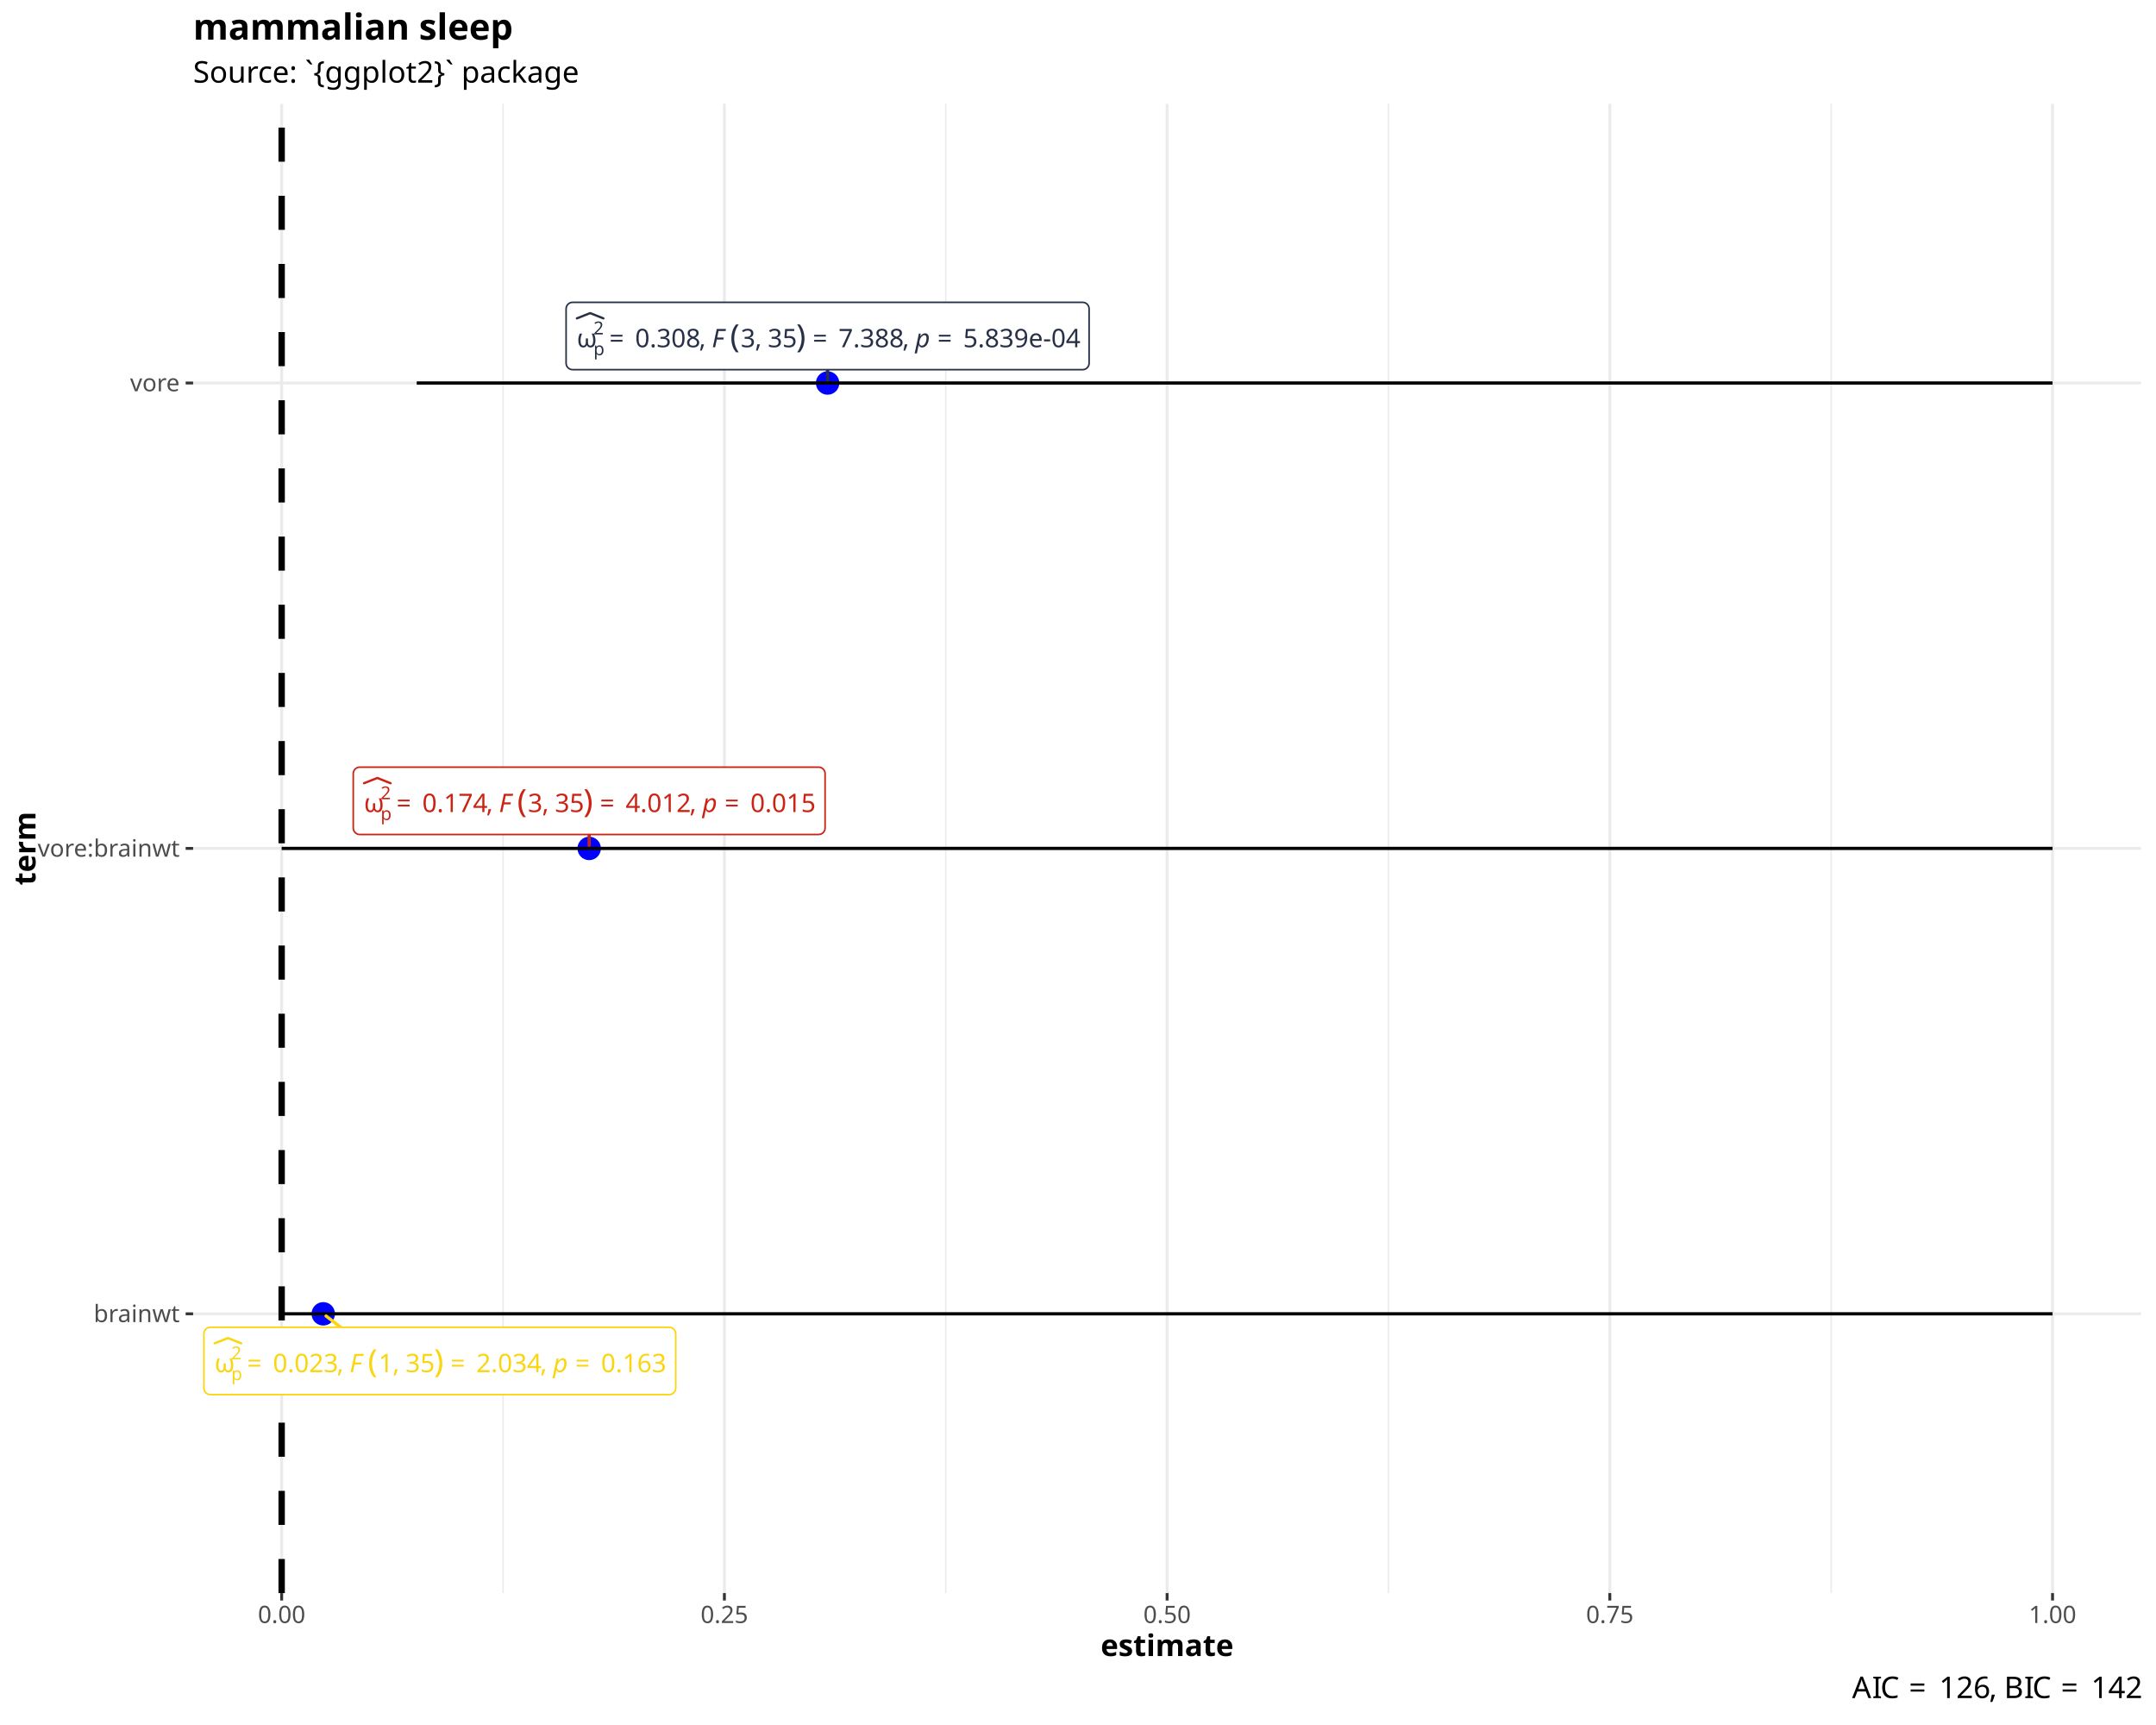
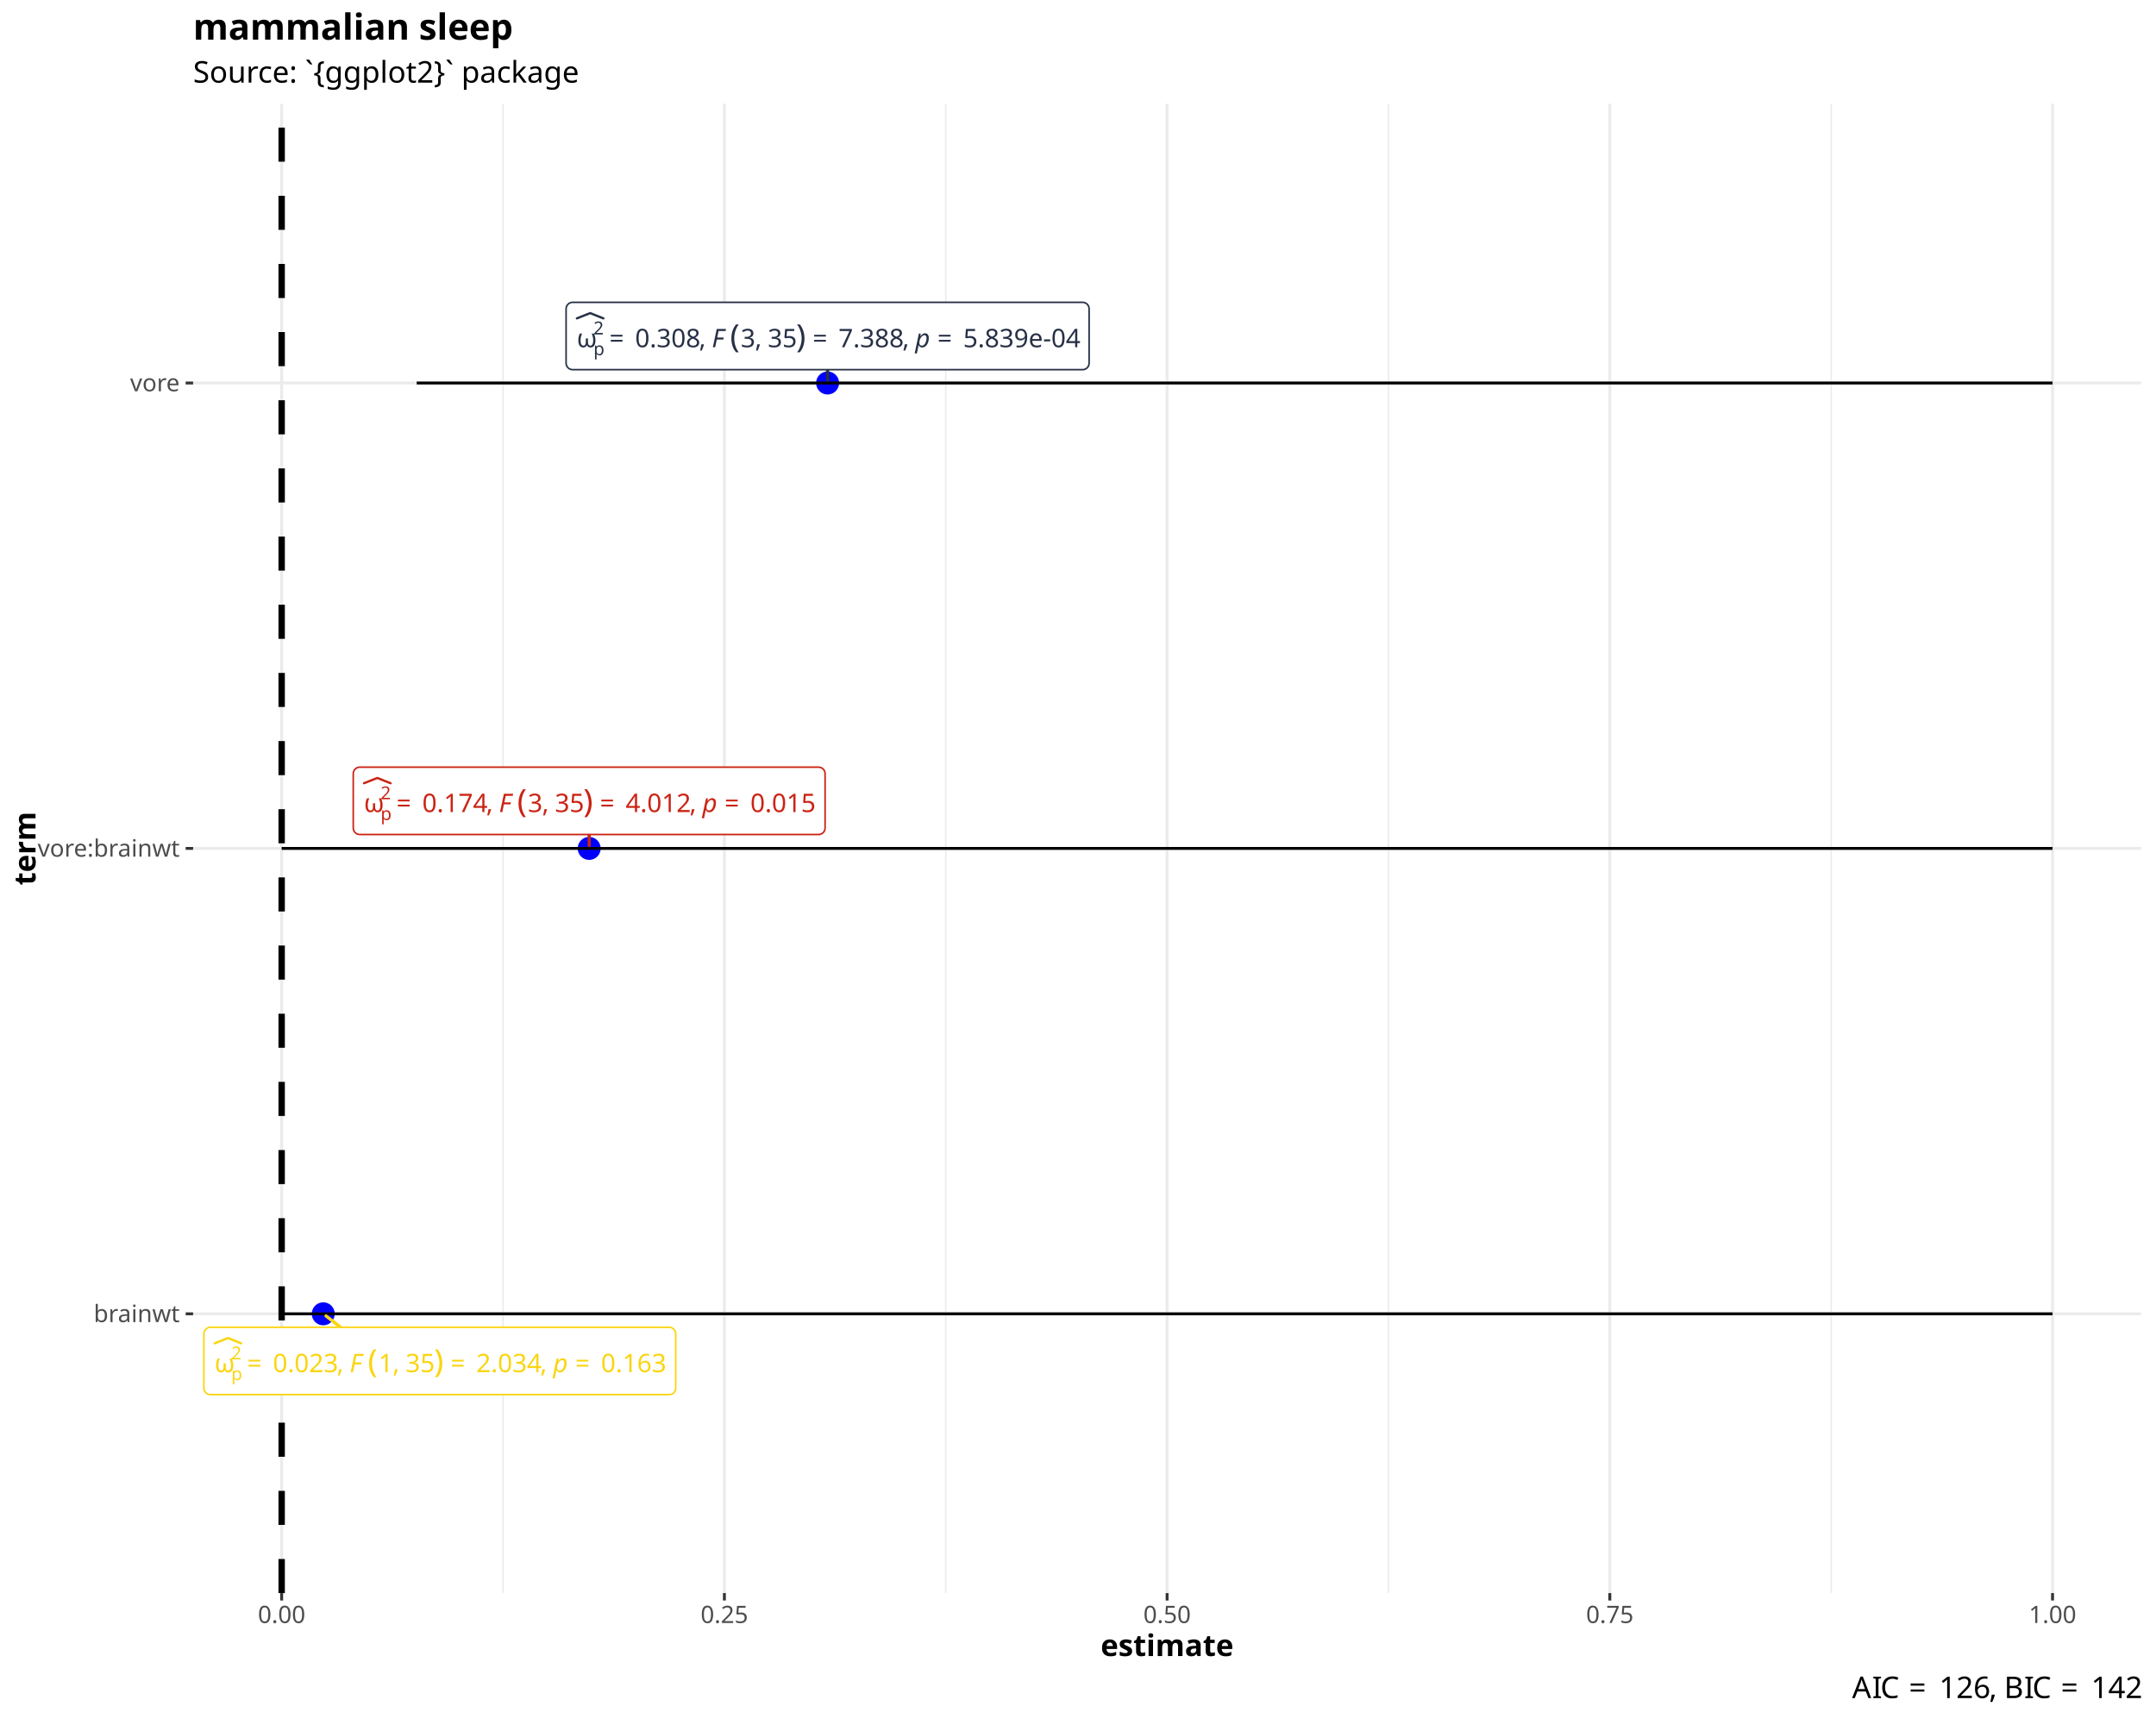
<svg xmlns="http://www.w3.org/2000/svg" class="svglite" data-engine-version="2.0" width="720.00pt" height="576.00pt" viewBox="0 0 720.00 576.00">
  <defs>
    <style type="text/css">
    .svglite line, .svglite polyline, .svglite polygon, .svglite path, .svglite rect, .svglite circle {
      fill: none;
      stroke: #000000;
      stroke-linecap: round;
      stroke-linejoin: round;
      stroke-miterlimit: 10.00;
    }
  </style>
  </defs>
  <rect width="100%" height="100%" style="stroke: none; fill: #FFFFFF;" />
  <defs>
    <clipPath id="cpMC4wMHw3MjAuMDB8MC4wMHw1NzYuMDA=">
      <rect x="0.00" y="0.00" width="720.00" height="576.00" />
    </clipPath>
  </defs>
  <g clip-path="url(#cpMC4wMHw3MjAuMDB8MC4wMHw1NzYuMDA=)">
    <rect x="0.00" y="0.00" width="720.00" height="576.00" style="stroke-width: 0.97; stroke: #FFFFFF; fill: #FFFFFF;" />
  </g>
  <defs>
    <clipPath id="cpNjQuNDl8NzE1LjAyfDM0LjY1fDUzMS45NQ==">
      <rect x="64.49" y="34.65" width="650.53" height="497.30" />
    </clipPath>
  </defs>
  <g clip-path="url(#cpNjQuNDl8NzE1LjAyfDM0LjY1fDUzMS45NQ==)">
    <rect x="64.49" y="34.65" width="650.53" height="497.30" style="stroke-width: 0.97; stroke: none; fill: #FFFFFF;" />
    <polyline points="167.99,531.95 167.99,34.65 " style="stroke-width: 0.48; stroke: #EBEBEB; stroke-linecap: butt;" />
    <polyline points="315.83,531.95 315.83,34.65 " style="stroke-width: 0.48; stroke: #EBEBEB; stroke-linecap: butt;" />
    <polyline points="463.68,531.95 463.68,34.65 " style="stroke-width: 0.48; stroke: #EBEBEB; stroke-linecap: butt;" />
    <polyline points="611.53,531.95 611.53,34.65 " style="stroke-width: 0.48; stroke: #EBEBEB; stroke-linecap: butt;" />
    <polyline points="64.49,438.70 715.02,438.70 " style="stroke-width: 0.97; stroke: #EBEBEB; stroke-linecap: butt;" />
    <polyline points="64.49,283.30 715.02,283.30 " style="stroke-width: 0.97; stroke: #EBEBEB; stroke-linecap: butt;" />
    <polyline points="64.49,127.89 715.02,127.89 " style="stroke-width: 0.97; stroke: #EBEBEB; stroke-linecap: butt;" />
    <polyline points="94.06,531.95 94.06,34.65 " style="stroke-width: 0.97; stroke: #EBEBEB; stroke-linecap: butt;" />
    <polyline points="241.91,531.95 241.91,34.65 " style="stroke-width: 0.97; stroke: #EBEBEB; stroke-linecap: butt;" />
    <polyline points="389.76,531.95 389.76,34.65 " style="stroke-width: 0.97; stroke: #EBEBEB; stroke-linecap: butt;" />
    <polyline points="537.60,531.95 537.60,34.65 " style="stroke-width: 0.97; stroke: #EBEBEB; stroke-linecap: butt;" />
    <polyline points="685.45,531.95 685.45,34.65 " style="stroke-width: 0.97; stroke: #EBEBEB; stroke-linecap: butt;" />
-     <circle cx="107.95" cy="438.70" r="3.56" style="stroke-width: 0.71; stroke: #0000FF; fill: #0000FF;" />
-     <circle cx="196.76" cy="283.30" r="3.56" style="stroke-width: 0.71; stroke: #0000FF; fill: #0000FF;" />
-     <circle cx="276.38" cy="127.89" r="3.56" style="stroke-width: 0.71; stroke: #0000FF; fill: #0000FF;" />
-     <polyline points="685.45,438.70 685.45,438.70 " style="stroke-width: 1.07; stroke-linecap: butt;" />
-     <polyline points="685.45,438.70 94.06,438.70 " style="stroke-width: 1.07; stroke-linecap: butt;" />
-     <polyline points="94.06,438.70 94.06,438.70 " style="stroke-width: 1.07; stroke-linecap: butt;" />
-     <polyline points="685.45,283.30 685.45,283.30 " style="stroke-width: 1.07; stroke-linecap: butt;" />
-     <polyline points="685.45,283.30 94.06,283.30 " style="stroke-width: 1.07; stroke-linecap: butt;" />
-     <polyline points="94.06,283.30 94.06,283.30 " style="stroke-width: 1.07; stroke-linecap: butt;" />
-     <polyline points="685.45,127.89 685.45,127.89 " style="stroke-width: 1.07; stroke-linecap: butt;" />
-     <polyline points="685.45,127.89 139.16,127.89 " style="stroke-width: 1.07; stroke-linecap: butt;" />
-     <polyline points="139.16,127.89 139.16,127.89 " style="stroke-width: 1.07; stroke-linecap: butt;" />
+     <circle cx="107.95" cy="438.70" r="3.52" style="stroke-width: 0.64; stroke: #0000FF; fill: #0000FF;" />
+     <circle cx="196.76" cy="283.30" r="3.52" style="stroke-width: 0.64; stroke: #0000FF; fill: #0000FF;" />
+     <circle cx="276.38" cy="127.89" r="3.52" style="stroke-width: 0.64; stroke: #0000FF; fill: #0000FF;" />
+     <polyline points="685.45,438.70 685.45,438.70 " style="stroke-width: 0.97; stroke-linecap: butt;" />
+     <polyline points="685.45,438.70 94.06,438.70 " style="stroke-width: 0.97; stroke-linecap: butt;" />
+     <polyline points="94.06,438.70 94.06,438.70 " style="stroke-width: 0.97; stroke-linecap: butt;" />
+     <polyline points="685.45,283.30 685.45,283.30 " style="stroke-width: 0.97; stroke-linecap: butt;" />
+     <polyline points="685.45,283.30 94.06,283.30 " style="stroke-width: 0.97; stroke-linecap: butt;" />
+     <polyline points="94.06,283.30 94.06,283.30 " style="stroke-width: 0.97; stroke-linecap: butt;" />
+     <polyline points="685.45,127.89 685.45,127.89 " style="stroke-width: 0.97; stroke-linecap: butt;" />
+     <polyline points="685.45,127.89 139.16,127.89 " style="stroke-width: 0.97; stroke-linecap: butt;" />
+     <polyline points="139.16,127.89 139.16,127.89 " style="stroke-width: 0.97; stroke-linecap: butt;" />
    <line x1="94.06" y1="531.95" x2="94.06" y2="34.65" style="stroke-width: 2.13; stroke-dasharray: 11.38,11.38; stroke-linecap: butt;" />
    <line x1="113.76" y1="443.19" x2="108.88" y2="439.42" style="stroke-width: 1.07; stroke: #FAD510;" />
    <line x1="196.76" y1="278.65" x2="196.76" y2="282.29" style="stroke-width: 1.07; stroke: #CB2314;" />
    <line x1="276.38" y1="123.43" x2="276.38" y2="126.88" style="stroke-width: 1.07; stroke: #273046;" />
    <polygon points="70.25,465.68 223.50,465.68 223.41,465.67 223.76,465.66 224.10,465.59 224.42,465.47 224.72,465.29 224.99,465.07 225.22,464.81 225.41,464.52 225.55,464.20 225.63,463.86 225.66,463.52 225.66,463.52 225.66,445.35 225.66,445.35 225.63,445.01 225.55,444.67 225.41,444.35 225.22,444.06 224.99,443.80 224.72,443.58 224.42,443.40 224.10,443.28 223.76,443.21 223.50,443.19 70.25,443.19 70.51,443.21 70.17,443.20 69.82,443.24 69.49,443.34 69.17,443.48 68.89,443.68 68.64,443.92 68.43,444.20 68.27,444.51 68.16,444.84 68.10,445.18 68.09,445.35 68.09,463.52 68.10,463.34 68.10,463.69 68.16,464.03 68.27,464.36 68.43,464.67 68.64,464.95 68.89,465.19 69.17,465.39 69.49,465.54 69.82,465.63 70.17,465.67 " style="stroke-width: 0.53; stroke: #FAD510; fill: #FFFFFF;" />
    <text x="71.69" y="458.19" style="font-size: 8.54px; fill: #FAD510; font-family: sans;" textLength="5.53px" lengthAdjust="spacingAndGlyphs">ω</text>
    <text x="77.22" y="460.84" style="font-size: 5.98px; fill: #FAD510; font-family: sans;" textLength="3.32px" lengthAdjust="spacingAndGlyphs">p</text>
    <text x="77.22" y="453.91" style="font-size: 5.98px; fill: #FAD510; font-family: sans;" textLength="3.32px" lengthAdjust="spacingAndGlyphs">2</text>
    <polyline points="71.69,448.56 76.12,446.79 80.55,448.56 " style="stroke-width: 0.75; stroke: #FAD510;" />
    <text x="82.52" y="458.19" style="font-size: 8.54px; fill: #FAD510; font-family: sans;" textLength="6.63px" lengthAdjust="spacingAndGlyphs">=</text>
    <text x="91.13" y="458.19" style="font-size: 8.54px; fill: #FAD510; font-family: sans;" textLength="21.36px" lengthAdjust="spacingAndGlyphs">0.023</text>
    <text x="112.49" y="458.19" style="font-size: 8.54px; fill: #FAD510; font-family: sans;" textLength="2.14px" lengthAdjust="spacingAndGlyphs">,</text>
    <text x="114.62" y="458.19" style="font-size: 8.54px; fill: #FAD510; font-family: sans;" textLength="2.14px" lengthAdjust="spacingAndGlyphs"> </text>
    <text x="116.76" y="458.19" style="font-size: 8.54px; font-style: italic; fill: #FAD510; font-family: sans;" textLength="5.21px" lengthAdjust="spacingAndGlyphs">F</text>
    <text x="122.85" y="458.19" style="font-size: 10.67px; fill: #FAD510; font-family: sans;" textLength="3.55px" lengthAdjust="spacingAndGlyphs">(</text>
    <text x="126.41" y="458.19" style="font-size: 8.54px; fill: #FAD510; font-family: sans;" textLength="4.75px" lengthAdjust="spacingAndGlyphs">1</text>
    <text x="131.15" y="458.19" style="font-size: 8.54px; fill: #FAD510; font-family: sans;" textLength="2.14px" lengthAdjust="spacingAndGlyphs">,</text>
    <text x="133.29" y="458.19" style="font-size: 8.54px; fill: #FAD510; font-family: sans;" textLength="2.14px" lengthAdjust="spacingAndGlyphs"> </text>
    <text x="135.43" y="458.19" style="font-size: 8.54px; fill: #FAD510; font-family: sans;" textLength="9.50px" lengthAdjust="spacingAndGlyphs">35</text>
    <text x="144.92" y="458.19" style="font-size: 10.67px; fill: #FAD510; font-family: sans;" textLength="3.55px" lengthAdjust="spacingAndGlyphs">)</text>
    <text x="150.44" y="458.19" style="font-size: 8.54px; fill: #FAD510; font-family: sans;" textLength="6.63px" lengthAdjust="spacingAndGlyphs">=</text>
    <text x="159.05" y="458.19" style="font-size: 8.54px; fill: #FAD510; font-family: sans;" textLength="21.36px" lengthAdjust="spacingAndGlyphs">2.034</text>
    <text x="180.41" y="458.19" style="font-size: 8.54px; fill: #FAD510; font-family: sans;" textLength="2.14px" lengthAdjust="spacingAndGlyphs">,</text>
    <text x="182.54" y="458.19" style="font-size: 8.54px; fill: #FAD510; font-family: sans;" textLength="2.14px" lengthAdjust="spacingAndGlyphs"> </text>
    <text x="184.68" y="458.19" style="font-size: 8.54px; font-style: italic; fill: #FAD510; font-family: sans;" textLength="4.75px" lengthAdjust="spacingAndGlyphs">p</text>
    <text x="192.09" y="458.19" style="font-size: 8.54px; fill: #FAD510; font-family: sans;" textLength="6.63px" lengthAdjust="spacingAndGlyphs">=</text>
    <text x="200.70" y="458.19" style="font-size: 8.54px; fill: #FAD510; font-family: sans;" textLength="21.36px" lengthAdjust="spacingAndGlyphs">0.163</text>
    <polygon points="120.13,278.65 273.38,278.65 273.29,278.64 273.64,278.63 273.98,278.56 274.30,278.44 274.61,278.26 274.88,278.04 275.11,277.78 275.29,277.49 275.43,277.17 275.51,276.83 275.54,276.49 275.54,276.49 275.54,258.33 275.54,258.33 275.51,257.98 275.43,257.64 275.29,257.32 275.11,257.03 274.88,256.77 274.61,256.55 274.30,256.37 273.98,256.25 273.64,256.18 273.38,256.17 120.13,256.17 120.39,256.18 120.05,256.17 119.70,256.21 119.37,256.31 119.05,256.46 118.77,256.65 118.52,256.89 118.31,257.17 118.15,257.48 118.04,257.81 117.98,258.15 117.97,258.33 117.97,276.49 117.98,276.31 117.98,276.66 118.04,277.00 118.15,277.33 118.31,277.64 118.52,277.92 118.77,278.16 119.05,278.36 119.37,278.51 119.70,278.60 120.05,278.64 " style="stroke-width: 0.53; stroke: #CB2314; fill: #FFFFFF;" />
    <text x="121.57" y="271.16" style="font-size: 8.54px; fill: #CB2314; font-family: sans;" textLength="5.53px" lengthAdjust="spacingAndGlyphs">ω</text>
    <text x="127.10" y="273.81" style="font-size: 5.98px; fill: #CB2314; font-family: sans;" textLength="3.32px" lengthAdjust="spacingAndGlyphs">p</text>
    <text x="127.10" y="266.88" style="font-size: 5.98px; fill: #CB2314; font-family: sans;" textLength="3.32px" lengthAdjust="spacingAndGlyphs">2</text>
    <polyline points="121.57,261.53 126.00,259.77 130.43,261.53 " style="stroke-width: 0.75; stroke: #CB2314;" />
    <text x="132.40" y="271.16" style="font-size: 8.54px; fill: #CB2314; font-family: sans;" textLength="6.63px" lengthAdjust="spacingAndGlyphs">=</text>
    <text x="141.01" y="271.16" style="font-size: 8.54px; fill: #CB2314; font-family: sans;" textLength="21.36px" lengthAdjust="spacingAndGlyphs">0.174</text>
    <text x="162.37" y="271.16" style="font-size: 8.54px; fill: #CB2314; font-family: sans;" textLength="2.14px" lengthAdjust="spacingAndGlyphs">,</text>
    <text x="164.50" y="271.16" style="font-size: 8.54px; fill: #CB2314; font-family: sans;" textLength="2.14px" lengthAdjust="spacingAndGlyphs"> </text>
    <text x="166.64" y="271.16" style="font-size: 8.54px; font-style: italic; fill: #CB2314; font-family: sans;" textLength="5.21px" lengthAdjust="spacingAndGlyphs">F</text>
    <text x="172.74" y="271.16" style="font-size: 10.67px; fill: #CB2314; font-family: sans;" textLength="3.55px" lengthAdjust="spacingAndGlyphs">(</text>
    <text x="176.29" y="271.16" style="font-size: 8.54px; fill: #CB2314; font-family: sans;" textLength="4.75px" lengthAdjust="spacingAndGlyphs">3</text>
    <text x="181.04" y="271.16" style="font-size: 8.54px; fill: #CB2314; font-family: sans;" textLength="2.14px" lengthAdjust="spacingAndGlyphs">,</text>
    <text x="183.17" y="271.16" style="font-size: 8.54px; fill: #CB2314; font-family: sans;" textLength="2.14px" lengthAdjust="spacingAndGlyphs"> </text>
    <text x="185.31" y="271.16" style="font-size: 8.54px; fill: #CB2314; font-family: sans;" textLength="9.50px" lengthAdjust="spacingAndGlyphs">35</text>
    <text x="194.80" y="271.16" style="font-size: 10.67px; fill: #CB2314; font-family: sans;" textLength="3.55px" lengthAdjust="spacingAndGlyphs">)</text>
    <text x="200.33" y="271.16" style="font-size: 8.54px; fill: #CB2314; font-family: sans;" textLength="6.63px" lengthAdjust="spacingAndGlyphs">=</text>
    <text x="208.93" y="271.16" style="font-size: 8.54px; fill: #CB2314; font-family: sans;" textLength="21.36px" lengthAdjust="spacingAndGlyphs">4.012</text>
    <text x="230.29" y="271.16" style="font-size: 8.54px; fill: #CB2314; font-family: sans;" textLength="2.14px" lengthAdjust="spacingAndGlyphs">,</text>
    <text x="232.43" y="271.16" style="font-size: 8.54px; fill: #CB2314; font-family: sans;" textLength="2.14px" lengthAdjust="spacingAndGlyphs"> </text>
    <text x="234.56" y="271.16" style="font-size: 8.54px; font-style: italic; fill: #CB2314; font-family: sans;" textLength="4.75px" lengthAdjust="spacingAndGlyphs">p</text>
    <text x="241.97" y="271.16" style="font-size: 8.54px; fill: #CB2314; font-family: sans;" textLength="6.63px" lengthAdjust="spacingAndGlyphs">=</text>
    <text x="250.58" y="271.16" style="font-size: 8.54px; fill: #CB2314; font-family: sans;" textLength="21.36px" lengthAdjust="spacingAndGlyphs">0.015</text>
    <polygon points="191.21,123.43 361.55,123.43 361.46,123.43 361.81,123.42 362.15,123.35 362.47,123.22 362.77,123.05 363.04,122.83 363.27,122.57 363.46,122.28 363.59,121.96 363.68,121.62 363.71,121.27 363.71,121.27 363.71,103.11 363.71,103.11 363.68,102.76 363.59,102.43 363.46,102.11 363.27,101.81 363.04,101.55 362.77,101.33 362.47,101.16 362.15,101.04 361.81,100.97 361.55,100.95 191.21,100.95 191.48,100.97 191.13,100.95 190.78,100.99 190.45,101.09 190.13,101.24 189.85,101.44 189.60,101.68 189.39,101.96 189.23,102.26 189.12,102.59 189.06,102.94 189.05,103.11 189.05,121.27 189.06,121.10 189.06,121.45 189.12,121.79 189.23,122.12 189.39,122.43 189.60,122.70 189.85,122.94 190.13,123.14 190.45,123.29 190.78,123.39 191.13,123.43 " style="stroke-width: 0.53; stroke: #273046; fill: #FFFFFF;" />
    <text x="192.65" y="115.95" style="font-size: 8.54px; fill: #273046; font-family: sans;" textLength="5.53px" lengthAdjust="spacingAndGlyphs">ω</text>
    <text x="198.19" y="118.59" style="font-size: 5.98px; fill: #273046; font-family: sans;" textLength="3.32px" lengthAdjust="spacingAndGlyphs">p</text>
    <text x="198.19" y="111.66" style="font-size: 5.98px; fill: #273046; font-family: sans;" textLength="3.32px" lengthAdjust="spacingAndGlyphs">2</text>
    <polyline points="192.65,106.31 197.08,104.55 201.51,106.31 " style="stroke-width: 0.75; stroke: #273046;" />
    <text x="203.49" y="115.95" style="font-size: 8.54px; fill: #273046; font-family: sans;" textLength="6.63px" lengthAdjust="spacingAndGlyphs">=</text>
    <text x="212.09" y="115.95" style="font-size: 8.54px; fill: #273046; font-family: sans;" textLength="21.36px" lengthAdjust="spacingAndGlyphs">0.308</text>
    <text x="233.45" y="115.95" style="font-size: 8.54px; fill: #273046; font-family: sans;" textLength="2.14px" lengthAdjust="spacingAndGlyphs">,</text>
    <text x="235.59" y="115.95" style="font-size: 8.54px; fill: #273046; font-family: sans;" textLength="2.14px" lengthAdjust="spacingAndGlyphs"> </text>
    <text x="237.72" y="115.95" style="font-size: 8.54px; font-style: italic; fill: #273046; font-family: sans;" textLength="5.21px" lengthAdjust="spacingAndGlyphs">F</text>
    <text x="243.82" y="115.95" style="font-size: 10.67px; fill: #273046; font-family: sans;" textLength="3.55px" lengthAdjust="spacingAndGlyphs">(</text>
    <text x="247.37" y="115.95" style="font-size: 8.54px; fill: #273046; font-family: sans;" textLength="4.75px" lengthAdjust="spacingAndGlyphs">3</text>
    <text x="252.12" y="115.95" style="font-size: 8.54px; fill: #273046; font-family: sans;" textLength="2.14px" lengthAdjust="spacingAndGlyphs">,</text>
    <text x="254.25" y="115.95" style="font-size: 8.54px; fill: #273046; font-family: sans;" textLength="2.14px" lengthAdjust="spacingAndGlyphs"> </text>
    <text x="256.39" y="115.95" style="font-size: 8.54px; fill: #273046; font-family: sans;" textLength="9.50px" lengthAdjust="spacingAndGlyphs">35</text>
    <text x="265.88" y="115.95" style="font-size: 10.67px; fill: #273046; font-family: sans;" textLength="3.55px" lengthAdjust="spacingAndGlyphs">)</text>
    <text x="271.41" y="115.95" style="font-size: 8.54px; fill: #273046; font-family: sans;" textLength="6.63px" lengthAdjust="spacingAndGlyphs">=</text>
    <text x="280.01" y="115.95" style="font-size: 8.54px; fill: #273046; font-family: sans;" textLength="21.36px" lengthAdjust="spacingAndGlyphs">7.388</text>
    <text x="301.37" y="115.95" style="font-size: 8.54px; fill: #273046; font-family: sans;" textLength="2.14px" lengthAdjust="spacingAndGlyphs">,</text>
    <text x="303.51" y="115.95" style="font-size: 8.54px; fill: #273046; font-family: sans;" textLength="2.14px" lengthAdjust="spacingAndGlyphs"> </text>
    <text x="305.64" y="115.95" style="font-size: 8.54px; font-style: italic; fill: #273046; font-family: sans;" textLength="4.75px" lengthAdjust="spacingAndGlyphs">p</text>
    <text x="313.05" y="115.95" style="font-size: 8.54px; fill: #273046; font-family: sans;" textLength="6.63px" lengthAdjust="spacingAndGlyphs">=</text>
    <text x="321.66" y="115.95" style="font-size: 8.54px; fill: #273046; font-family: sans;" textLength="38.45px" lengthAdjust="spacingAndGlyphs">5.839e-04</text>
  </g>
  <g clip-path="url(#cpMC4wMHw3MjAuMDB8MC4wMHw1NzYuMDA=)">
    <text x="60.01" y="441.46" text-anchor="end" style="font-size: 8.00px; fill: #4D4D4D; font-family: sans;" textLength="25.79px" lengthAdjust="spacingAndGlyphs">brainwt</text>
    <text x="60.01" y="286.05" text-anchor="end" style="font-size: 8.00px; fill: #4D4D4D; font-family: sans;" textLength="43.58px" lengthAdjust="spacingAndGlyphs">vore:brainwt</text>
    <text x="60.01" y="130.65" text-anchor="end" style="font-size: 8.00px; fill: #4D4D4D; font-family: sans;" textLength="15.57px" lengthAdjust="spacingAndGlyphs">vore</text>
    <polyline points="62.00,438.70 64.49,438.70 " style="stroke-width: 0.97; stroke: #333333; stroke-linecap: butt;" />
    <polyline points="62.00,283.30 64.49,283.30 " style="stroke-width: 0.97; stroke: #333333; stroke-linecap: butt;" />
    <polyline points="62.00,127.89 64.49,127.89 " style="stroke-width: 0.97; stroke: #333333; stroke-linecap: butt;" />
    <polyline points="94.06,534.44 94.06,531.95 " style="stroke-width: 0.97; stroke: #333333; stroke-linecap: butt;" />
    <polyline points="241.91,534.44 241.91,531.95 " style="stroke-width: 0.97; stroke: #333333; stroke-linecap: butt;" />
    <polyline points="389.76,534.44 389.76,531.95 " style="stroke-width: 0.97; stroke: #333333; stroke-linecap: butt;" />
    <polyline points="537.60,534.44 537.60,531.95 " style="stroke-width: 0.97; stroke: #333333; stroke-linecap: butt;" />
    <polyline points="685.45,534.44 685.45,531.95 " style="stroke-width: 0.97; stroke: #333333; stroke-linecap: butt;" />
    <text x="94.06" y="541.94" text-anchor="middle" style="font-size: 8.00px; fill: #4D4D4D; font-family: sans;" textLength="15.57px" lengthAdjust="spacingAndGlyphs">0.00</text>
    <text x="241.91" y="541.94" text-anchor="middle" style="font-size: 8.00px; fill: #4D4D4D; font-family: sans;" textLength="15.57px" lengthAdjust="spacingAndGlyphs">0.25</text>
    <text x="389.76" y="541.94" text-anchor="middle" style="font-size: 8.00px; fill: #4D4D4D; font-family: sans;" textLength="15.57px" lengthAdjust="spacingAndGlyphs">0.50</text>
    <text x="537.60" y="541.94" text-anchor="middle" style="font-size: 8.00px; fill: #4D4D4D; font-family: sans;" textLength="15.57px" lengthAdjust="spacingAndGlyphs">0.75</text>
    <text x="685.45" y="541.94" text-anchor="middle" style="font-size: 8.00px; fill: #4D4D4D; font-family: sans;" textLength="15.57px" lengthAdjust="spacingAndGlyphs">1.00</text>
    <text x="389.76" y="552.97" text-anchor="middle" style="font-size: 10.00px; font-weight: bold; font-family: sans;" textLength="37.80px" lengthAdjust="spacingAndGlyphs">estimate</text>
    <text transform="translate(11.86,283.30) rotate(-90)" text-anchor="middle" style="font-size: 10.00px; font-weight: bold; font-family: sans;" textLength="20.00px" lengthAdjust="spacingAndGlyphs">term</text>
    <text x="64.49" y="27.59" style="font-size: 10.00px; font-family: sans;" textLength="124.00px" lengthAdjust="spacingAndGlyphs">Source: `{ggplot2}` package</text>
    <text x="64.49" y="13.24" style="font-size: 12.00px; font-weight: bold; font-family: sans;" textLength="94.05px" lengthAdjust="spacingAndGlyphs">mammalian sleep</text>
    <text x="618.51" y="567.01" style="font-size: 10.00px; font-family: sans;" textLength="6.67px" lengthAdjust="spacingAndGlyphs">A</text>
    <text x="625.18" y="567.01" style="font-size: 10.00px; font-family: sans;" textLength="2.78px" lengthAdjust="spacingAndGlyphs">I</text>
    <text x="627.96" y="567.01" style="font-size: 10.00px; font-family: sans;" textLength="7.22px" lengthAdjust="spacingAndGlyphs">C</text>
    <text x="637.50" y="567.01" style="font-size: 10.00px; font-family: sans;" textLength="7.76px" lengthAdjust="spacingAndGlyphs">=</text>
    <text x="647.57" y="567.01" style="font-size: 10.00px; font-family: sans;" textLength="16.69px" lengthAdjust="spacingAndGlyphs">126</text>
    <text x="664.26" y="567.01" style="font-size: 10.00px; font-family: sans;" textLength="2.50px" lengthAdjust="spacingAndGlyphs">,</text>
    <text x="666.76" y="567.01" style="font-size: 10.00px; font-family: sans;" textLength="2.50px" lengthAdjust="spacingAndGlyphs"> </text>
    <text x="669.26" y="567.01" style="font-size: 10.00px; font-family: sans;" textLength="6.67px" lengthAdjust="spacingAndGlyphs">B</text>
    <text x="675.94" y="567.01" style="font-size: 10.00px; font-family: sans;" textLength="2.78px" lengthAdjust="spacingAndGlyphs">I</text>
    <text x="678.71" y="567.01" style="font-size: 10.00px; font-family: sans;" textLength="7.22px" lengthAdjust="spacingAndGlyphs">C</text>
    <text x="688.25" y="567.01" style="font-size: 10.00px; font-family: sans;" textLength="7.76px" lengthAdjust="spacingAndGlyphs">=</text>
    <text x="698.33" y="567.01" style="font-size: 10.00px; font-family: sans;" textLength="16.69px" lengthAdjust="spacingAndGlyphs">142</text>
  </g>
</svg>
